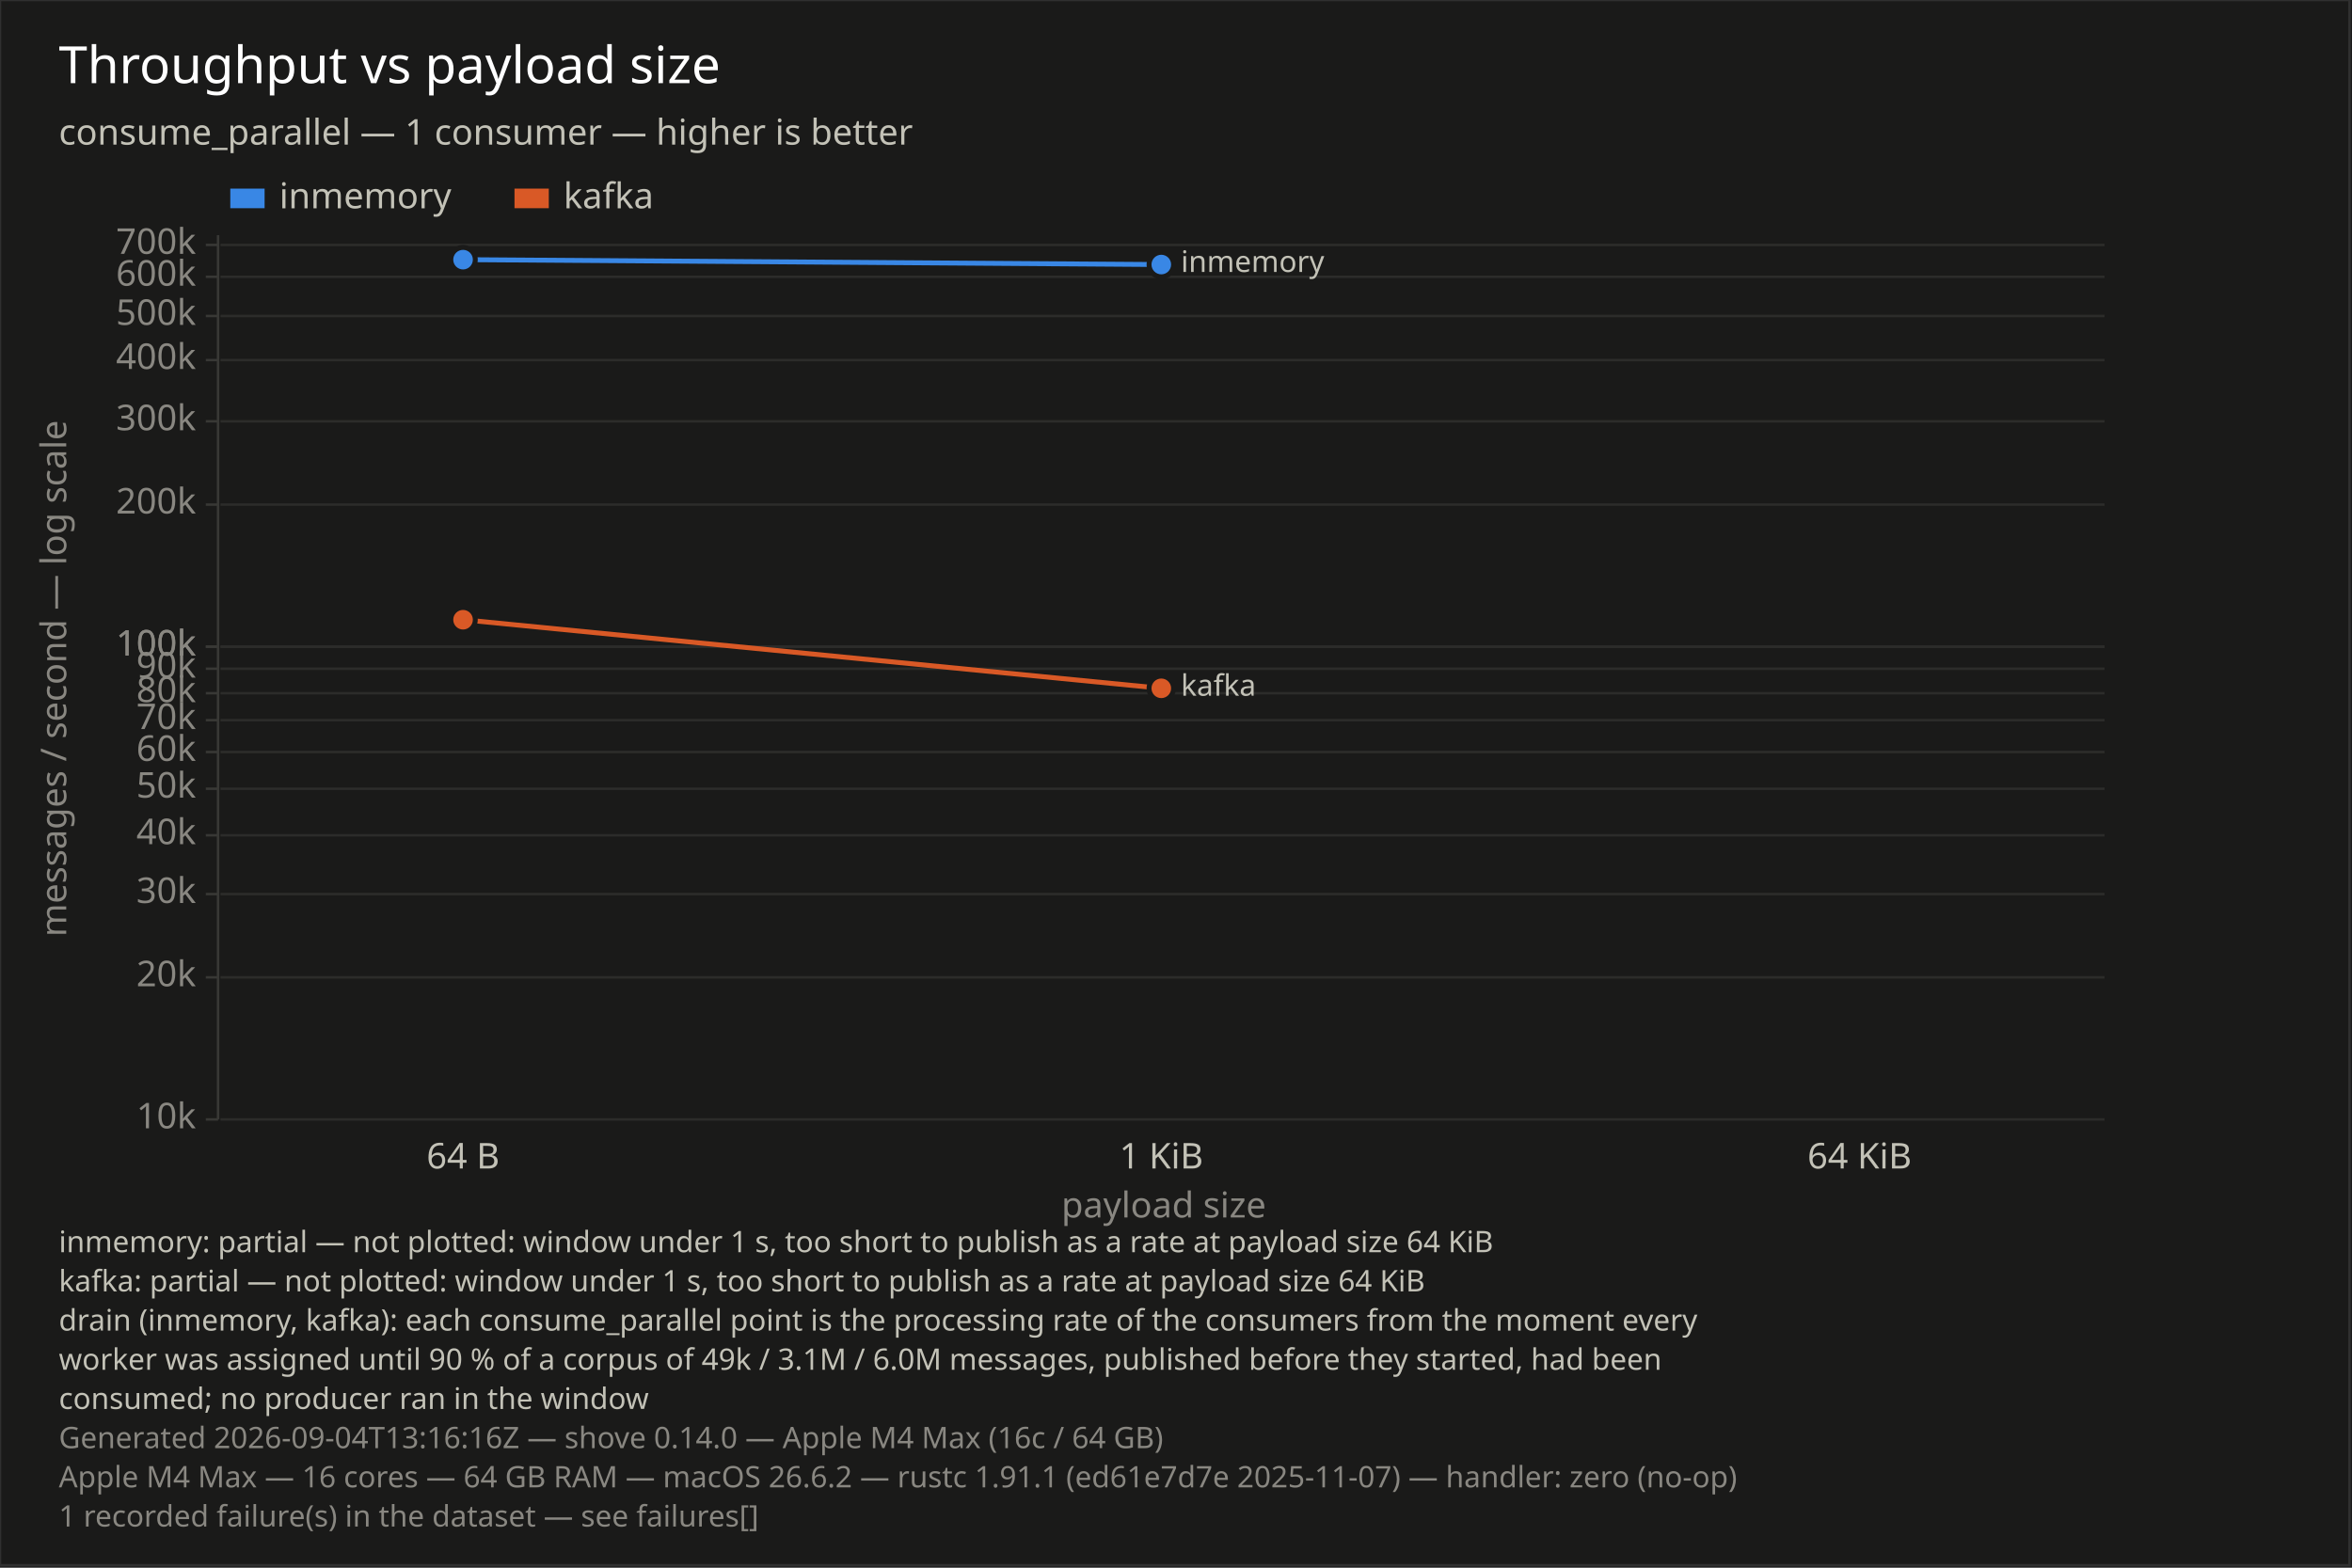
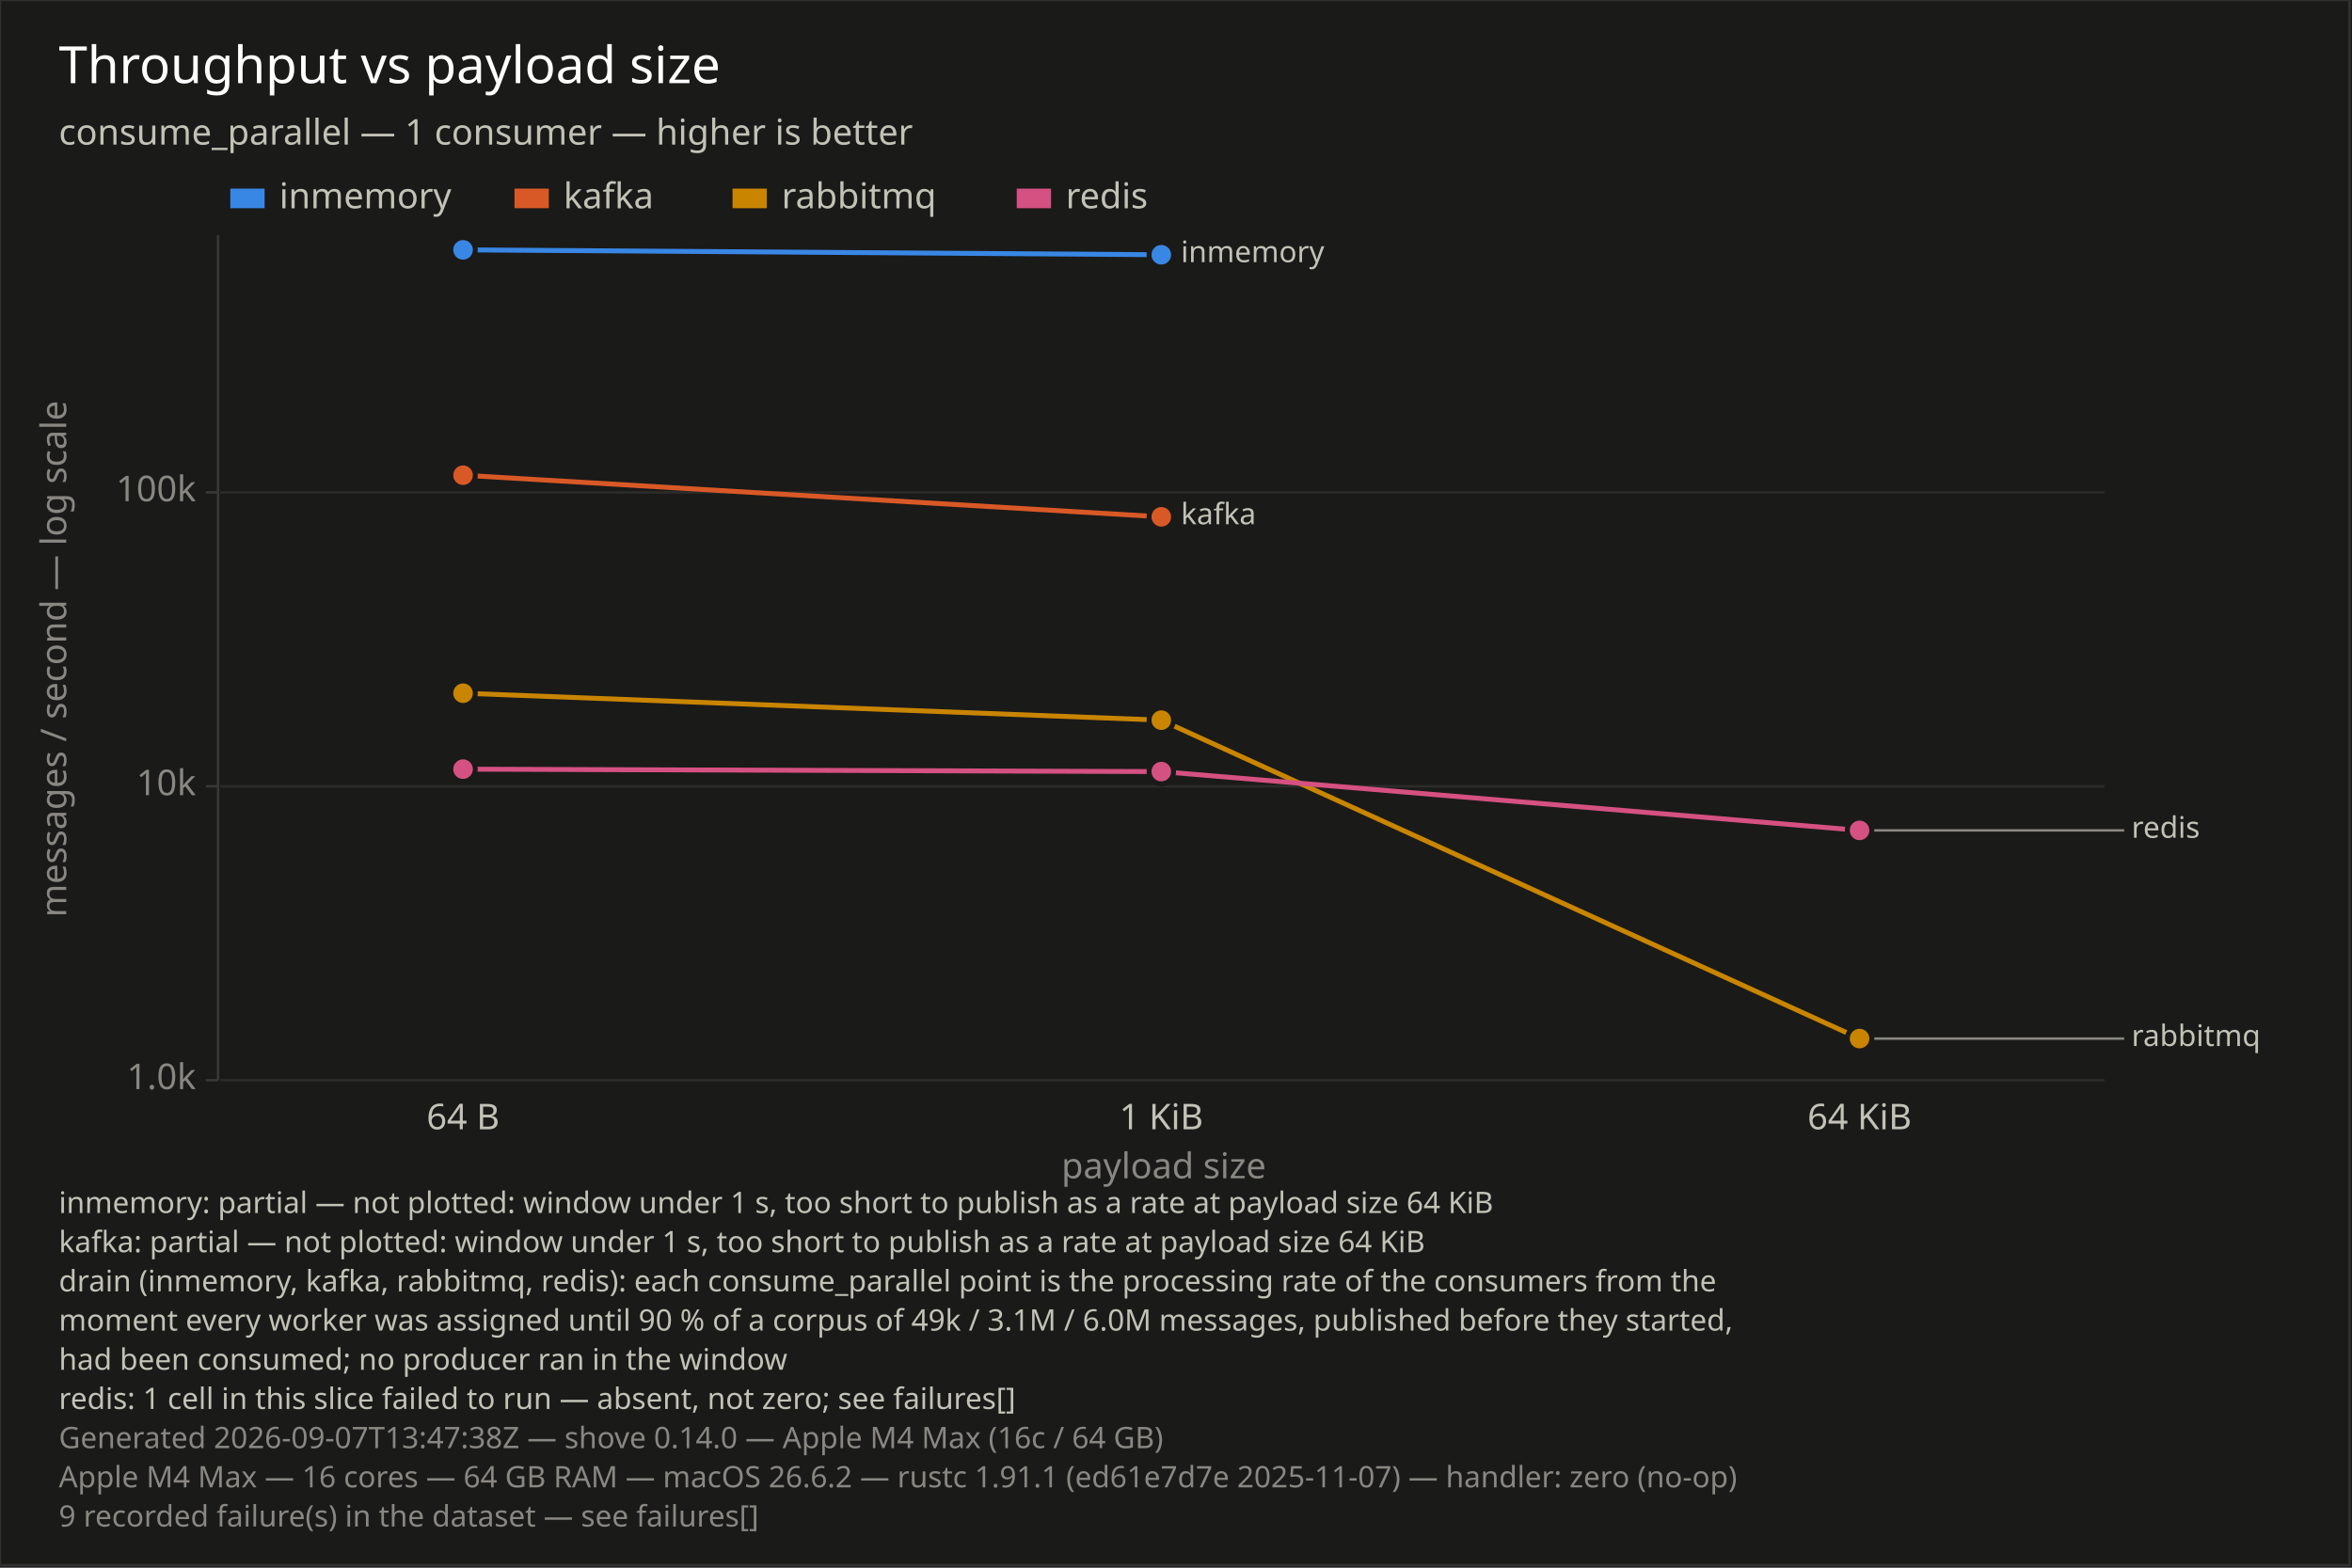
<svg xmlns="http://www.w3.org/2000/svg" width="960" height="640" viewBox="0 0 960 640">
  <rect x="0" y="0" width="960" height="640" opacity="1" fill="#1A1A19" stroke="none" />
  <rect x="0" y="0" width="959" height="639" opacity="0.1" fill="none" stroke="#FFFFFF" />
  <text x="24" y="18" dy="0.76em" text-anchor="start" font-family="sans-serif" font-size="20.968" opacity="1" fill="#FFFFFF">
Throughput vs payload size
</text>
  <text x="24" y="48" dy="0.76em" text-anchor="start" font-family="sans-serif" font-size="14.516" opacity="1" fill="#C3C2B7">
consume_parallel — 1 consumer — higher is better
</text>
-   <text x="24" y="502" dy="0.76em" text-anchor="start" font-family="sans-serif" font-size="12.097" opacity="1" fill="#C3C2B7">
+   <text x="24" y="486" dy="0.76em" text-anchor="start" font-family="sans-serif" font-size="12.097" opacity="1" fill="#C3C2B7">
inmemory: partial — not plotted: window under 1 s, too short to publish as a rate at payload size 64 KiB
</text>
-   <text x="24" y="518" dy="0.76em" text-anchor="start" font-family="sans-serif" font-size="12.097" opacity="1" fill="#C3C2B7">
+   <text x="24" y="502" dy="0.76em" text-anchor="start" font-family="sans-serif" font-size="12.097" opacity="1" fill="#C3C2B7">
kafka: partial — not plotted: window under 1 s, too short to publish as a rate at payload size 64 KiB
</text>
+   <text x="24" y="518" dy="0.76em" text-anchor="start" font-family="sans-serif" font-size="12.097" opacity="1" fill="#C3C2B7">
+ drain (inmemory, kafka, rabbitmq, redis): each consume_parallel point is the processing rate of the consumers from the
+ </text>
  <text x="24" y="534" dy="0.76em" text-anchor="start" font-family="sans-serif" font-size="12.097" opacity="1" fill="#C3C2B7">
- drain (inmemory, kafka): each consume_parallel point is the processing rate of the consumers from the moment every
+ moment every worker was assigned until 90 % of a corpus of 49k / 3.1M / 6.0M messages, published before they started,
</text>
  <text x="24" y="550" dy="0.76em" text-anchor="start" font-family="sans-serif" font-size="12.097" opacity="1" fill="#C3C2B7">
- worker was assigned until 90 % of a corpus of 49k / 3.1M / 6.0M messages, published before they started, had been
+ had been consumed; no producer ran in the window
</text>
  <text x="24" y="566" dy="0.76em" text-anchor="start" font-family="sans-serif" font-size="12.097" opacity="1" fill="#C3C2B7">
- consumed; no producer ran in the window
+ redis: 1 cell in this slice failed to run — absent, not zero; see failures[]
</text>
  <text x="24" y="582" dy="0.76em" text-anchor="start" font-family="sans-serif" font-size="12.097" opacity="1" fill="#898781">
- Generated 2026-09-04T13:16:16Z — shove 0.14.0 — Apple M4 Max (16c / 64 GB)
+ Generated 2026-09-07T13:47:38Z — shove 0.14.0 — Apple M4 Max (16c / 64 GB)
</text>
  <text x="24" y="598" dy="0.76em" text-anchor="start" font-family="sans-serif" font-size="12.097" opacity="1" fill="#898781">
Apple M4 Max — 16 cores — 64 GB RAM — macOS 26.6.2 — rustc 1.91.1 (ed61e7d7e 2025-11-07) — handler: zero (no-op)
</text>
  <text x="24" y="614" dy="0.76em" text-anchor="start" font-family="sans-serif" font-size="12.097" opacity="1" fill="#898781">
- 1 recorded failure(s) in the dataset — see failures[]
+ 9 recorded failure(s) in the dataset — see failures[]
</text>
-   <text x="16" y="277" dy="0.76em" text-anchor="middle" font-family="sans-serif" font-size="14.516" opacity="1" fill="#898781" transform="rotate(270, 16, 277)">
+   <text x="16" y="269" dy="0.76em" text-anchor="middle" font-family="sans-serif" font-size="14.516" opacity="1" fill="#898781" transform="rotate(270, 16, 269)">
messages / second — log scale
</text>
-   <line opacity="1" stroke="#2C2C2A" stroke-width="1" x1="90" y1="457" x2="859" y2="457" />
-   <line opacity="1" stroke="#2C2C2A" stroke-width="1" x1="90" y1="399" x2="859" y2="399" />
-   <line opacity="1" stroke="#2C2C2A" stroke-width="1" x1="90" y1="365" x2="859" y2="365" />
-   <line opacity="1" stroke="#2C2C2A" stroke-width="1" x1="90" y1="341" x2="859" y2="341" />
-   <line opacity="1" stroke="#2C2C2A" stroke-width="1" x1="90" y1="322" x2="859" y2="322" />
-   <line opacity="1" stroke="#2C2C2A" stroke-width="1" x1="90" y1="307" x2="859" y2="307" />
-   <line opacity="1" stroke="#2C2C2A" stroke-width="1" x1="90" y1="294" x2="859" y2="294" />
-   <line opacity="1" stroke="#2C2C2A" stroke-width="1" x1="90" y1="283" x2="859" y2="283" />
-   <line opacity="1" stroke="#2C2C2A" stroke-width="1" x1="90" y1="273" x2="859" y2="273" />
-   <line opacity="1" stroke="#2C2C2A" stroke-width="1" x1="90" y1="264" x2="859" y2="264" />
-   <line opacity="1" stroke="#2C2C2A" stroke-width="1" x1="90" y1="264" x2="859" y2="264" />
-   <line opacity="1" stroke="#2C2C2A" stroke-width="1" x1="90" y1="206" x2="859" y2="206" />
-   <line opacity="1" stroke="#2C2C2A" stroke-width="1" x1="90" y1="172" x2="859" y2="172" />
-   <line opacity="1" stroke="#2C2C2A" stroke-width="1" x1="90" y1="147" x2="859" y2="147" />
-   <line opacity="1" stroke="#2C2C2A" stroke-width="1" x1="90" y1="129" x2="859" y2="129" />
-   <line opacity="1" stroke="#2C2C2A" stroke-width="1" x1="90" y1="113" x2="859" y2="113" />
-   <line opacity="1" stroke="#2C2C2A" stroke-width="1" x1="90" y1="100" x2="859" y2="100" />
-   <polyline fill="none" opacity="1" stroke="#383835" stroke-width="1" points="89,96 89,457 " />
-   <text x="80" y="457" dy="0.5ex" text-anchor="end" font-family="sans-serif" font-size="14.516" opacity="1" fill="#898781">
+   <line opacity="1" stroke="#2C2C2A" stroke-width="1" x1="90" y1="441" x2="859" y2="441" />
+   <line opacity="1" stroke="#2C2C2A" stroke-width="1" x1="90" y1="321" x2="859" y2="321" />
+   <line opacity="1" stroke="#2C2C2A" stroke-width="1" x1="90" y1="201" x2="859" y2="201" />
+   <polyline fill="none" opacity="1" stroke="#383835" stroke-width="1" points="89,96 89,441 " />
+   <text x="80" y="441" dy="0.5ex" text-anchor="end" font-family="sans-serif" font-size="14.516" opacity="1" fill="#898781">
+ 1.0k
+ </text>
+   <polyline fill="none" opacity="1" stroke="#383835" stroke-width="1" points="84,441 89,441 " />
+   <text x="80" y="321" dy="0.5ex" text-anchor="end" font-family="sans-serif" font-size="14.516" opacity="1" fill="#898781">
10k
</text>
-   <polyline fill="none" opacity="1" stroke="#383835" stroke-width="1" points="84,457 89,457 " />
-   <text x="80" y="399" dy="0.5ex" text-anchor="end" font-family="sans-serif" font-size="14.516" opacity="1" fill="#898781">
- 20k
- </text>
-   <polyline fill="none" opacity="1" stroke="#383835" stroke-width="1" points="84,399 89,399 " />
-   <text x="80" y="365" dy="0.5ex" text-anchor="end" font-family="sans-serif" font-size="14.516" opacity="1" fill="#898781">
- 30k
- </text>
-   <polyline fill="none" opacity="1" stroke="#383835" stroke-width="1" points="84,365 89,365 " />
-   <text x="80" y="341" dy="0.5ex" text-anchor="end" font-family="sans-serif" font-size="14.516" opacity="1" fill="#898781">
- 40k
- </text>
-   <polyline fill="none" opacity="1" stroke="#383835" stroke-width="1" points="84,341 89,341 " />
-   <text x="80" y="322" dy="0.5ex" text-anchor="end" font-family="sans-serif" font-size="14.516" opacity="1" fill="#898781">
- 50k
- </text>
-   <polyline fill="none" opacity="1" stroke="#383835" stroke-width="1" points="84,322 89,322 " />
-   <text x="80" y="307" dy="0.5ex" text-anchor="end" font-family="sans-serif" font-size="14.516" opacity="1" fill="#898781">
- 60k
- </text>
-   <polyline fill="none" opacity="1" stroke="#383835" stroke-width="1" points="84,307 89,307 " />
-   <text x="80" y="294" dy="0.5ex" text-anchor="end" font-family="sans-serif" font-size="14.516" opacity="1" fill="#898781">
- 70k
- </text>
-   <polyline fill="none" opacity="1" stroke="#383835" stroke-width="1" points="84,294 89,294 " />
-   <text x="80" y="283" dy="0.5ex" text-anchor="end" font-family="sans-serif" font-size="14.516" opacity="1" fill="#898781">
- 80k
- </text>
-   <polyline fill="none" opacity="1" stroke="#383835" stroke-width="1" points="84,283 89,283 " />
-   <text x="80" y="273" dy="0.5ex" text-anchor="end" font-family="sans-serif" font-size="14.516" opacity="1" fill="#898781">
- 90k
- </text>
-   <polyline fill="none" opacity="1" stroke="#383835" stroke-width="1" points="84,273 89,273 " />
-   <text x="80" y="264" dy="0.5ex" text-anchor="end" font-family="sans-serif" font-size="14.516" opacity="1" fill="#898781">
+   <polyline fill="none" opacity="1" stroke="#383835" stroke-width="1" points="84,321 89,321 " />
+   <text x="80" y="201" dy="0.5ex" text-anchor="end" font-family="sans-serif" font-size="14.516" opacity="1" fill="#898781">
100k
</text>
-   <polyline fill="none" opacity="1" stroke="#383835" stroke-width="1" points="84,264 89,264 " />
-   <text x="80" y="264" dy="0.5ex" text-anchor="end" font-family="sans-serif" font-size="14.516" opacity="1" fill="#898781">
- 100k
- </text>
-   <polyline fill="none" opacity="1" stroke="#383835" stroke-width="1" points="84,264 89,264 " />
-   <text x="80" y="206" dy="0.5ex" text-anchor="end" font-family="sans-serif" font-size="14.516" opacity="1" fill="#898781">
- 200k
- </text>
-   <polyline fill="none" opacity="1" stroke="#383835" stroke-width="1" points="84,206 89,206 " />
-   <text x="80" y="172" dy="0.5ex" text-anchor="end" font-family="sans-serif" font-size="14.516" opacity="1" fill="#898781">
- 300k
- </text>
-   <polyline fill="none" opacity="1" stroke="#383835" stroke-width="1" points="84,172 89,172 " />
-   <text x="80" y="147" dy="0.5ex" text-anchor="end" font-family="sans-serif" font-size="14.516" opacity="1" fill="#898781">
- 400k
- </text>
-   <polyline fill="none" opacity="1" stroke="#383835" stroke-width="1" points="84,147 89,147 " />
-   <text x="80" y="129" dy="0.5ex" text-anchor="end" font-family="sans-serif" font-size="14.516" opacity="1" fill="#898781">
- 500k
- </text>
-   <polyline fill="none" opacity="1" stroke="#383835" stroke-width="1" points="84,129 89,129 " />
-   <text x="80" y="113" dy="0.5ex" text-anchor="end" font-family="sans-serif" font-size="14.516" opacity="1" fill="#898781">
- 600k
- </text>
-   <polyline fill="none" opacity="1" stroke="#383835" stroke-width="1" points="84,113 89,113 " />
-   <text x="80" y="100" dy="0.5ex" text-anchor="end" font-family="sans-serif" font-size="14.516" opacity="1" fill="#898781">
- 700k
- </text>
-   <polyline fill="none" opacity="1" stroke="#383835" stroke-width="1" points="84,100 89,100 " />
-   <polyline fill="none" opacity="1" stroke="#3987E5" stroke-width="2" points="189,106 474,108 " />
-   <polyline fill="none" opacity="1" stroke="#D95926" stroke-width="2" points="189,253 474,281 " />
-   <circle cx="189" cy="106" r="6" opacity="1" fill="#1A1A19" stroke="none" stroke-width="0" />
-   <circle cx="189" cy="106" r="4" opacity="1" fill="#3987E5" stroke="none" stroke-width="0" />
-   <circle cx="474" cy="108" r="6" opacity="1" fill="#1A1A19" stroke="none" stroke-width="0" />
-   <circle cx="474" cy="108" r="4" opacity="1" fill="#3987E5" stroke="none" stroke-width="0" />
-   <circle cx="189" cy="253" r="6" opacity="1" fill="#1A1A19" stroke="none" stroke-width="0" />
-   <circle cx="189" cy="253" r="4" opacity="1" fill="#D95926" stroke="none" stroke-width="0" />
-   <circle cx="474" cy="281" r="6" opacity="1" fill="#1A1A19" stroke="none" stroke-width="0" />
-   <circle cx="474" cy="281" r="4" opacity="1" fill="#D95926" stroke="none" stroke-width="0" />
-   <text x="482" y="108" dy="0.5ex" text-anchor="start" font-family="sans-serif" font-size="12.097" opacity="1" fill="#C3C2B7">
+   <polyline fill="none" opacity="1" stroke="#383835" stroke-width="1" points="84,201 89,201 " />
+   <polyline fill="none" opacity="1" stroke="#3987E5" stroke-width="2" points="189,102 474,104 " />
+   <polyline fill="none" opacity="1" stroke="#D95926" stroke-width="2" points="189,194 474,211 " />
+   <polyline fill="none" opacity="1" stroke="#C98500" stroke-width="2" points="189,283 474,294 759,424 " />
+   <polyline fill="none" opacity="1" stroke="#D55181" stroke-width="2" points="189,314 474,315 759,339 " />
+   <circle cx="189" cy="102" r="6" opacity="1" fill="#1A1A19" stroke="none" stroke-width="0" />
+   <circle cx="189" cy="102" r="4" opacity="1" fill="#3987E5" stroke="none" stroke-width="0" />
+   <circle cx="474" cy="104" r="6" opacity="1" fill="#1A1A19" stroke="none" stroke-width="0" />
+   <circle cx="474" cy="104" r="4" opacity="1" fill="#3987E5" stroke="none" stroke-width="0" />
+   <circle cx="189" cy="194" r="6" opacity="1" fill="#1A1A19" stroke="none" stroke-width="0" />
+   <circle cx="189" cy="194" r="4" opacity="1" fill="#D95926" stroke="none" stroke-width="0" />
+   <circle cx="474" cy="211" r="6" opacity="1" fill="#1A1A19" stroke="none" stroke-width="0" />
+   <circle cx="474" cy="211" r="4" opacity="1" fill="#D95926" stroke="none" stroke-width="0" />
+   <circle cx="189" cy="283" r="6" opacity="1" fill="#1A1A19" stroke="none" stroke-width="0" />
+   <circle cx="189" cy="283" r="4" opacity="1" fill="#C98500" stroke="none" stroke-width="0" />
+   <circle cx="474" cy="294" r="6" opacity="1" fill="#1A1A19" stroke="none" stroke-width="0" />
+   <circle cx="474" cy="294" r="4" opacity="1" fill="#C98500" stroke="none" stroke-width="0" />
+   <circle cx="759" cy="424" r="6" opacity="1" fill="#1A1A19" stroke="none" stroke-width="0" />
+   <circle cx="759" cy="424" r="4" opacity="1" fill="#C98500" stroke="none" stroke-width="0" />
+   <circle cx="189" cy="314" r="6" opacity="1" fill="#1A1A19" stroke="none" stroke-width="0" />
+   <circle cx="189" cy="314" r="4" opacity="1" fill="#D55181" stroke="none" stroke-width="0" />
+   <circle cx="474" cy="315" r="6" opacity="1" fill="#1A1A19" stroke="none" stroke-width="0" />
+   <circle cx="474" cy="315" r="4" opacity="1" fill="#D55181" stroke="none" stroke-width="0" />
+   <circle cx="759" cy="339" r="6" opacity="1" fill="#1A1A19" stroke="none" stroke-width="0" />
+   <circle cx="759" cy="339" r="4" opacity="1" fill="#D55181" stroke="none" stroke-width="0" />
+   <text x="482" y="104" dy="0.5ex" text-anchor="start" font-family="sans-serif" font-size="12.097" opacity="1" fill="#C3C2B7">
inmemory
</text>
-   <text x="482" y="281" dy="0.5ex" text-anchor="start" font-family="sans-serif" font-size="12.097" opacity="1" fill="#C3C2B7">
+   <text x="482" y="211" dy="0.5ex" text-anchor="start" font-family="sans-serif" font-size="12.097" opacity="1" fill="#C3C2B7">
kafka
</text>
-   <text x="189" y="466" dy="0.76em" text-anchor="middle" font-family="sans-serif" font-size="14.516" opacity="1" fill="#C3C2B7">
+   <polyline fill="none" opacity="1" stroke="#898781" stroke-width="1" points="765,339 867,339 " />
+   <text x="870" y="339" dy="0.5ex" text-anchor="start" font-family="sans-serif" font-size="12.097" opacity="1" fill="#C3C2B7">
+ redis
+ </text>
+   <polyline fill="none" opacity="1" stroke="#898781" stroke-width="1" points="765,424 867,424 " />
+   <text x="870" y="424" dy="0.5ex" text-anchor="start" font-family="sans-serif" font-size="12.097" opacity="1" fill="#C3C2B7">
+ rabbitmq
+ </text>
+   <text x="189" y="450" dy="0.76em" text-anchor="middle" font-family="sans-serif" font-size="14.516" opacity="1" fill="#C3C2B7">
64 B
</text>
-   <text x="474" y="466" dy="0.76em" text-anchor="middle" font-family="sans-serif" font-size="14.516" opacity="1" fill="#C3C2B7">
+   <text x="474" y="450" dy="0.76em" text-anchor="middle" font-family="sans-serif" font-size="14.516" opacity="1" fill="#C3C2B7">
1 KiB
</text>
-   <text x="759" y="466" dy="0.76em" text-anchor="middle" font-family="sans-serif" font-size="14.516" opacity="1" fill="#C3C2B7">
+   <text x="759" y="450" dy="0.76em" text-anchor="middle" font-family="sans-serif" font-size="14.516" opacity="1" fill="#C3C2B7">
64 KiB
</text>
-   <text x="475" y="486" dy="0.76em" text-anchor="middle" font-family="sans-serif" font-size="14.516" opacity="1" fill="#898781">
+   <text x="475" y="470" dy="0.76em" text-anchor="middle" font-family="sans-serif" font-size="14.516" opacity="1" fill="#898781">
payload size
</text>
  <rect x="94" y="77" width="14" height="8" opacity="1" fill="#3987E5" stroke="none" />
  <text x="114" y="74" dy="0.76em" text-anchor="start" font-family="sans-serif" font-size="14.516" opacity="1" fill="#C3C2B7">
inmemory
</text>
  <rect x="210" y="77" width="14" height="8" opacity="1" fill="#D95926" stroke="none" />
  <text x="230" y="74" dy="0.76em" text-anchor="start" font-family="sans-serif" font-size="14.516" opacity="1" fill="#C3C2B7">
kafka
</text>
+   <rect x="299" y="77" width="14" height="8" opacity="1" fill="#C98500" stroke="none" />
+   <text x="319" y="74" dy="0.76em" text-anchor="start" font-family="sans-serif" font-size="14.516" opacity="1" fill="#C3C2B7">
+ rabbitmq
+ </text>
+   <rect x="415" y="77" width="14" height="8" opacity="1" fill="#D55181" stroke="none" />
+   <text x="435" y="74" dy="0.76em" text-anchor="start" font-family="sans-serif" font-size="14.516" opacity="1" fill="#C3C2B7">
+ redis
+ </text>
</svg>
